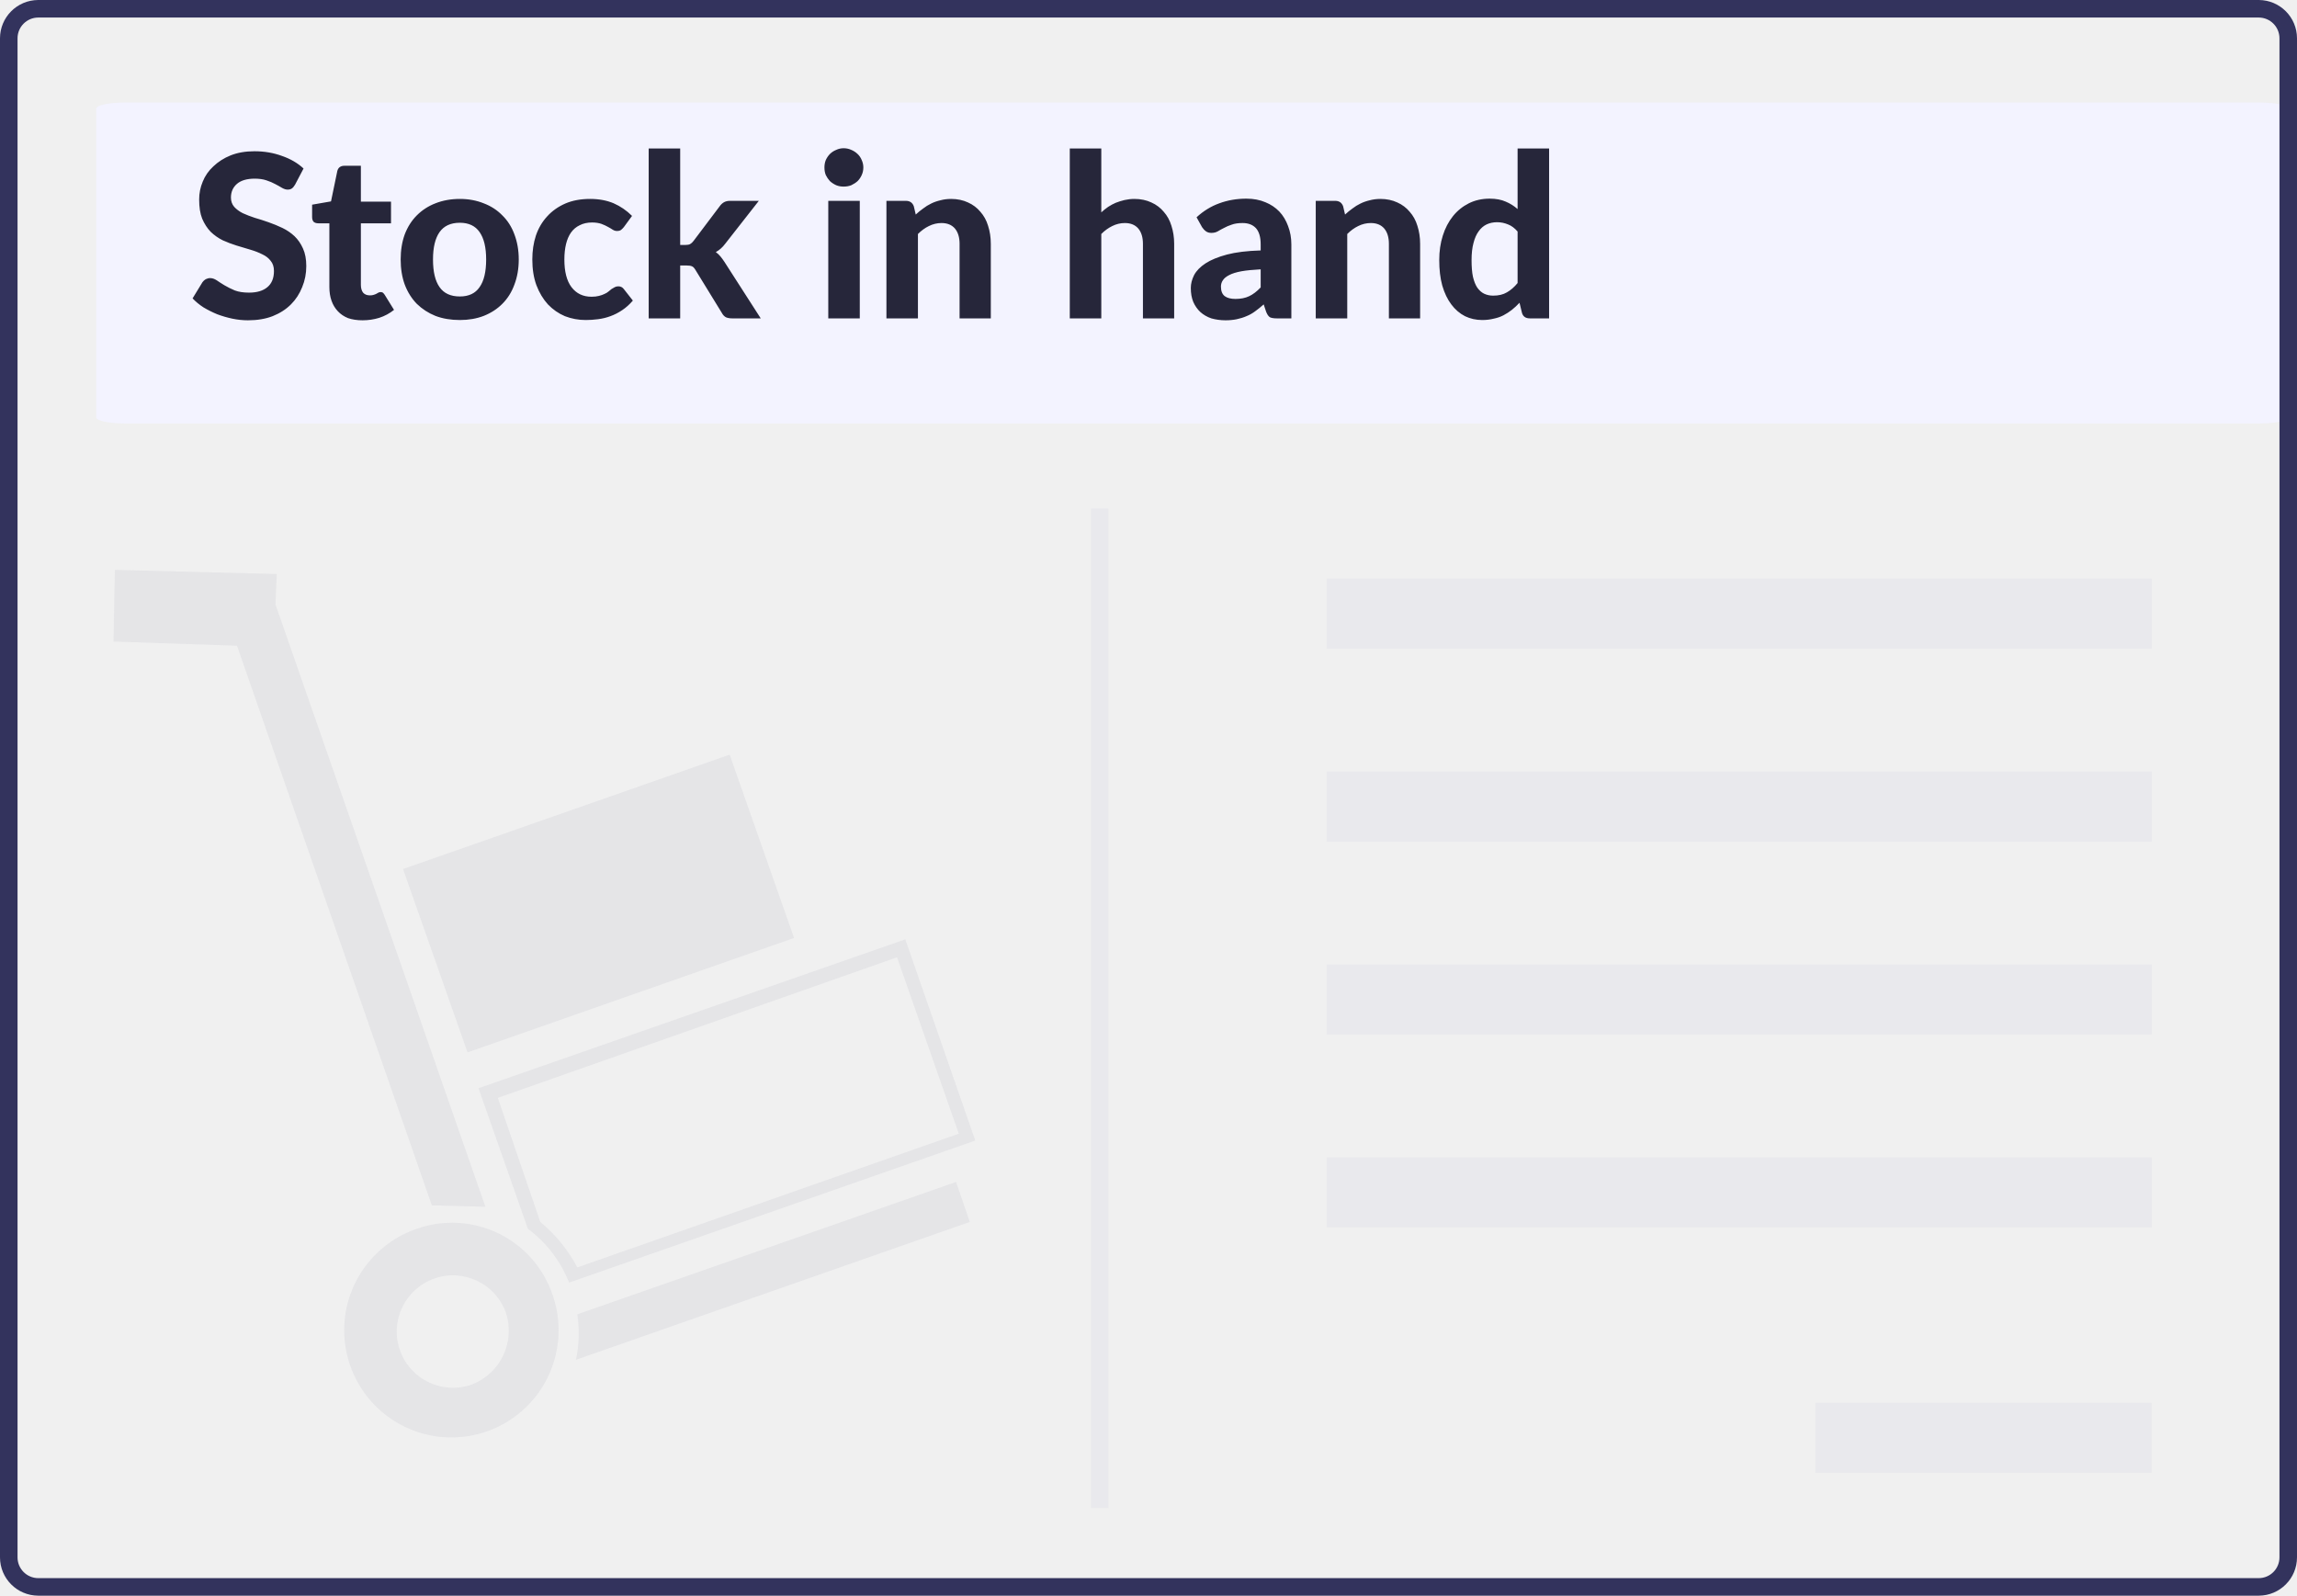
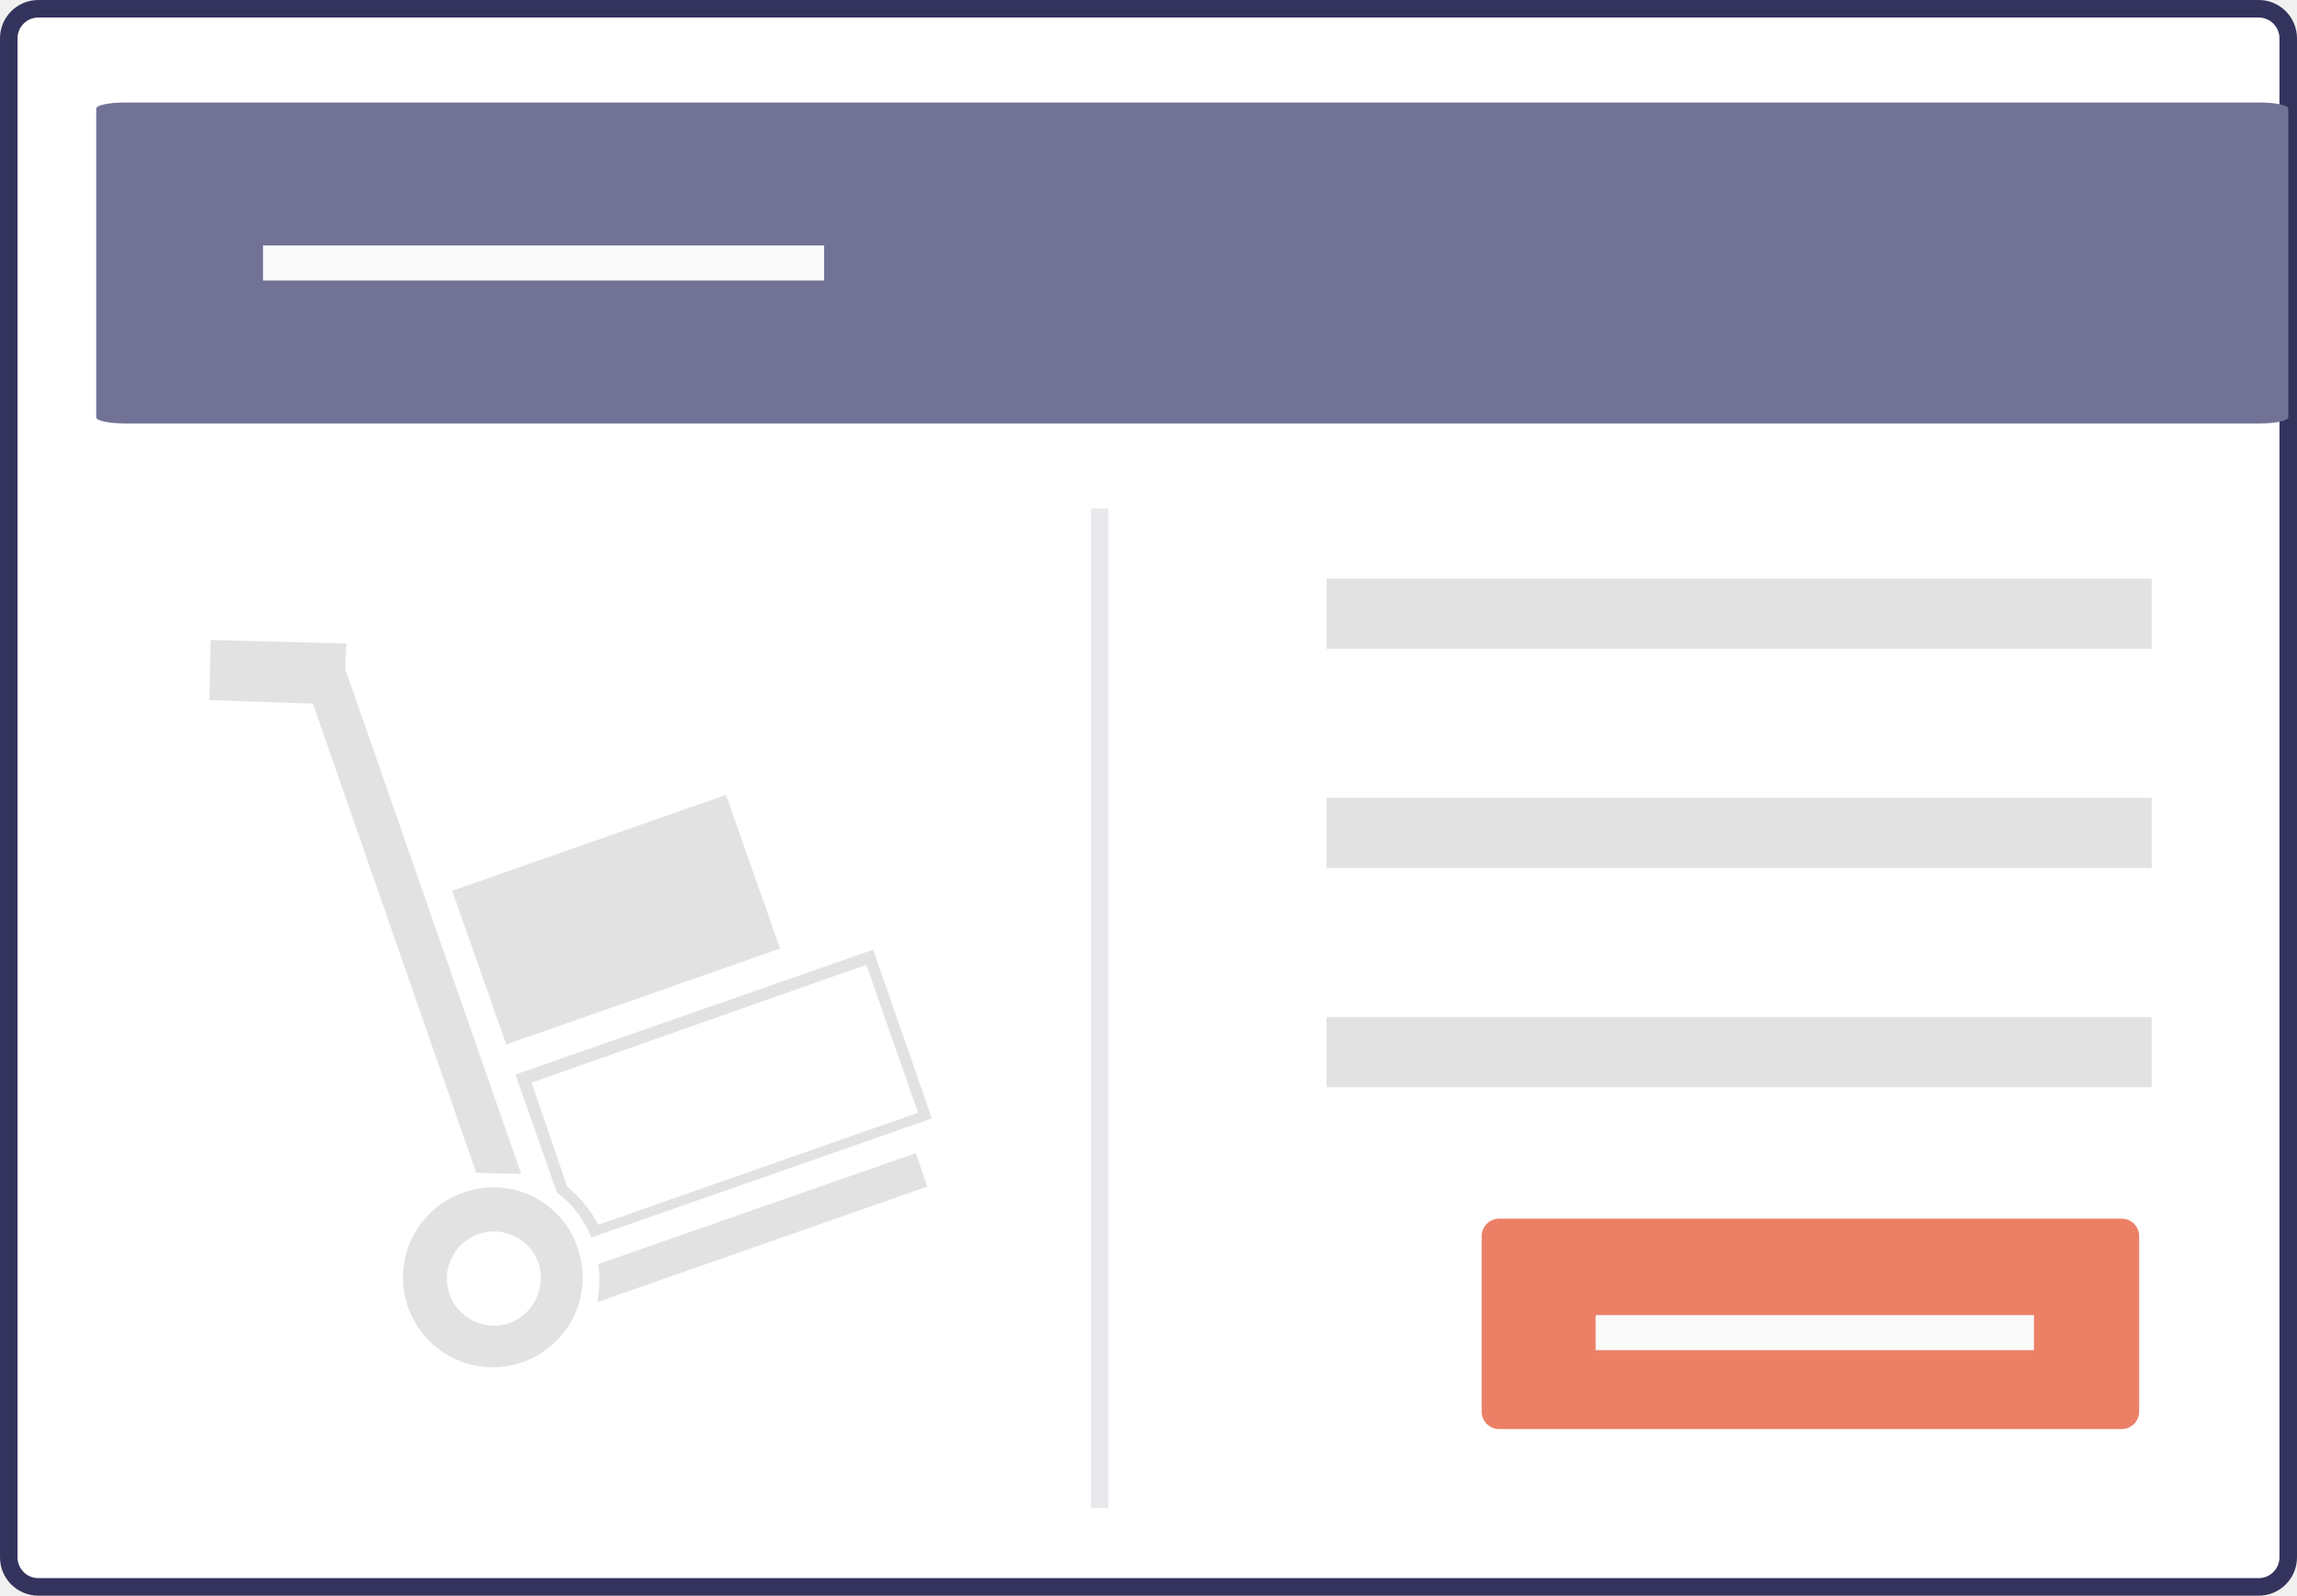
<svg xmlns="http://www.w3.org/2000/svg" viewBox="0 0 131 91">
  <defs>
    <style>
-       .cls-1, .cls-3 {
+       .cls-1 {
+         fill: #fff;
+         stroke: #33335d;
+       }
+ 
+       .cls-2 {
+         fill: #eb8066;
+       }
+ 
+       .cls-3, .cls-5 {
        opacity: 0.6;
      }

-       .cls-2, .cls-3 {
-         fill: #dddde1;
+       .cls-4, .cls-5 {
+         fill: #cfcfcf;
      }

-       .cls-4, .cls-5, .cls-7 {
+       .cls-6, .cls-7, .cls-9 {
        fill: none;
      }

-       .cls-4, .cls-5 {
+       .cls-6 {
+         stroke: #e2e2e2;
+         stroke-width: 4px;
+       }
+ 
+       .cls-7 {
        stroke: #e9e9ed;
      }

-       .cls-4 {
-         stroke-width: 4px;
+       .cls-8 {
+         fill: #717296;
      }

-       .cls-6 {
-         fill: #f3f3ff;
-       }
- 
-       .cls-7 {
-         stroke: #33335d;
-       }
- 
-       .cls-8 {
-         fill: #26263a;
-         font-size: 13px;
-         font-family: Lato-Heavy, Lato;
-         font-weight: 800;
+       .cls-9 {
+         stroke: #fafafa;
+         stroke-width: 2px;
      }
    </style>
  </defs>
-   <g id="Group_3040" data-name="Group 3040" transform="translate(-4447.5 -892.5)">
-     <g id="Group_2933" data-name="Group 2933" transform="translate(4453.973 925)">
-       <g id="Group_2849" data-name="Group 2849" class="cls-1" transform="translate(16.513 10.535)">
-         <path id="Path_9228" data-name="Path 9228" class="cls-2" d="M0,0,18.948-.027l-.015,10.294-18.948.027Z" transform="translate(21.734 10.285) rotate(160.773)" />
-         <path id="Path_9114" data-name="Path 9114" class="cls-2" d="M39.178,14.422l3.13,9.041L25.17,29.438,22.039,20.4l17.139-5.975m.548-1.022L21.1,19.925l3.678,10.456L43.4,23.856,39.726,13.4Z" transform="translate(-21.1 -13.4)" />
+   <g id="Group_21" data-name="Group 21" transform="translate(-4447.5 -892.5)">
+     <g id="XMLID_67_" transform="translate(4448 893)">
+       <path id="XMLID_68_" class="cls-1" d="M128.322,116.7H1.677A1.686,1.686,0,0,1,0,115.016V28.384A1.686,1.686,0,0,1,1.677,26.7H128.322A1.686,1.686,0,0,1,130,28.384v86.632A1.686,1.686,0,0,1,128.322,116.7Z" transform="translate(0 -26.7)" />
+     </g>
+     <rect id="Rectangle_2185" data-name="Rectangle 2185" class="cls-2" width="37.5" height="12" rx="1" transform="translate(4532 962)" />
+     <g id="Group_2933" data-name="Group 2933" transform="translate(4459.446 929)">
+       <g id="Group_2849" data-name="Group 2849" class="cls-3" transform="translate(13.843 8.831)">
+         <path id="Path_9228" data-name="Path 9228" class="cls-4" d="M.012.022,15.9,0l-.012,8.629L0,8.652Z" transform="translate(18.239 8.639) rotate(160.773)" />
+         <path id="Path_9114" data-name="Path 9114" class="cls-4" d="M36.255,14.257l2.624,7.579L24.512,26.845l-2.624-7.579,14.368-5.009m.459-.857L21.1,18.87l3.083,8.765L39.8,22.165,36.714,13.4Z" transform="translate(-21.1 -13.4)" />
      </g>
-       <path id="Path_9115" data-name="Path 9115" class="cls-3" d="M33.778,51.947a7.235,7.235,0,0,1-.078,2.594L56.161,46.68l-.783-2.28Z" transform="translate(-7.326 -9.494)" />
-       <path id="Path_9116" data-name="Path 9116" class="cls-3" d="M20.962,47.707a6.113,6.113,0,1,0,7.748,3.774A6.046,6.046,0,0,0,20.962,47.707Zm3.13,8.884A3.206,3.206,0,1,1,26.049,52.5,3.285,3.285,0,0,1,24.093,56.591Z" transform="translate(-3.667 -10.129)" />
-       <g id="Group_2850" data-name="Group 2850" class="cls-1" transform="translate(20.817 21.069)">
-         <path id="Path_9117" data-name="Path 9117" class="cls-2" d="M50.469,27.822l3.522,10.063L32.235,45.511a8.538,8.538,0,0,0-2.113-2.594L27.7,35.841l22.774-8.019m.47-1.022L26.6,35.291l2.817,8.019a7.022,7.022,0,0,1,2.348,3.066l23.165-8.1L50.939,26.8Z" transform="translate(-26.6 -26.8)" />
+       <path id="Path_9115" data-name="Path 9115" class="cls-5" d="M33.766,50.727A6.065,6.065,0,0,1,33.7,52.9l18.829-6.591L51.873,44.4Z" transform="translate(-11.591 -15.138)" />
+       <path id="Path_9116" data-name="Path 9116" class="cls-5" d="M20.3,47.652a5.125,5.125,0,1,0,6.5,3.163A5.069,5.069,0,0,0,20.3,47.652ZM22.924,55.1a2.687,2.687,0,1,1,1.64-3.427A2.754,2.754,0,0,1,22.924,55.1Z" transform="translate(-5.801 -16.15)" />
+       <g id="Group_2850" data-name="Group 2850" class="cls-3" transform="translate(17.451 17.663)">
+         <path id="Path_9117" data-name="Path 9117" class="cls-4" d="M46.61,27.657l2.952,8.436L31.324,42.485a7.157,7.157,0,0,0-1.771-2.175l-2.034-5.931L46.61,27.657M47,26.8,26.6,33.918l2.362,6.722a5.887,5.887,0,0,1,1.968,2.57l19.419-6.788L47,26.8Z" transform="translate(-26.6 -26.8)" />
      </g>
-       <g id="Group_2851" data-name="Group 2851" class="cls-1">
-         <path id="Path_9118" data-name="Path 9118" class="cls-2" d="M21.209,36.321,9.235,1.965,9.313.236.078,0,0,4.088l7.043.236L18.156,36.242Z" />
+       <g id="Group_2851" data-name="Group 2851" class="cls-3">
+         <path id="Path_9118" data-name="Path 9118" class="cls-4" d="M17.779,30.448,7.742,1.648,7.807.2.066,0,0,3.427l5.9.2,9.316,26.757Z" />
      </g>
    </g>
-     <line id="Line_111" data-name="Line 111" class="cls-4" x2="47.057" transform="translate(4523.158 927.5)" />
-     <line id="Line_112" data-name="Line 112" class="cls-4" x2="47.057" transform="translate(4523.158 938.5)" />
-     <line id="Line_113" data-name="Line 113" class="cls-4" x2="47.057" transform="translate(4523.158 949.5)" />
-     <line id="Line_114" data-name="Line 114" class="cls-4" x2="47.057" transform="translate(4523.158 960.5)" />
-     <line id="Line_115" data-name="Line 115" class="cls-4" x2="19.183" transform="translate(4551.031 974.5)" />
-     <line id="Line_110" data-name="Line 110" class="cls-5" y2="57" transform="translate(4510.217 921.5)" />
-     <g id="XMLID_67_" transform="translate(4452.989 898.348)">
-       <path id="XMLID_68_" class="cls-6" d="M123.4,45H1.613C.726,45,0,44.845,0,44.657V27.042c0-.188.726-.342,1.613-.342H123.4c.887,0,1.613.154,1.613.342V44.657C125.011,44.845,124.285,45,123.4,45Z" transform="translate(0 -26.7)" />
+     <line id="Line_111" data-name="Line 111" class="cls-6" x2="47.056" transform="translate(4523.157 927.5)" />
+     <line id="Line_112" data-name="Line 112" class="cls-6" x2="47.056" transform="translate(4523.157 940)" />
+     <line id="Line_113" data-name="Line 113" class="cls-6" x2="47.056" transform="translate(4523.157 952.5)" />
+     <line id="Line_110" data-name="Line 110" class="cls-7" y2="57" transform="translate(4510.217 921.5)" />
+     <g id="XMLID_67_2" data-name="XMLID_67_" transform="translate(4452.989 898.348)">
+       <path id="XMLID_68_2" data-name="XMLID_68_" class="cls-8" d="M123.4,45H1.613C.726,45,0,44.845,0,44.657V27.042c0-.188.726-.342,1.613-.342H123.4c.887,0,1.613.154,1.613.342V44.657C125.01,44.845,124.284,45,123.4,45Z" transform="translate(0 -26.7)" />
    </g>
-     <g id="XMLID_67_2" data-name="XMLID_67_" transform="translate(4448 893)">
-       <path id="XMLID_68_2" data-name="XMLID_68_" class="cls-7" d="M128.323,116.7H1.677A1.686,1.686,0,0,1,0,115.016V28.384A1.686,1.686,0,0,1,1.677,26.7H128.323A1.686,1.686,0,0,1,130,28.384v86.632A1.686,1.686,0,0,1,128.323,116.7Z" transform="translate(0 -26.7)" />
-     </g>
-     <text id="Stock_in_hand" data-name="Stock in hand" class="cls-8" transform="translate(4497.417 910.657)">
-       <tspan x="-39.182" y="0">Stock in hand</tspan>
-     </text>
+     <line id="Line_380" data-name="Line 380" class="cls-9" x2="32" transform="translate(4462.5 907.5)" />
+     <line id="Line_381" data-name="Line 381" class="cls-9" x2="25" transform="translate(4538.5 968.5)" />
  </g>
</svg>
